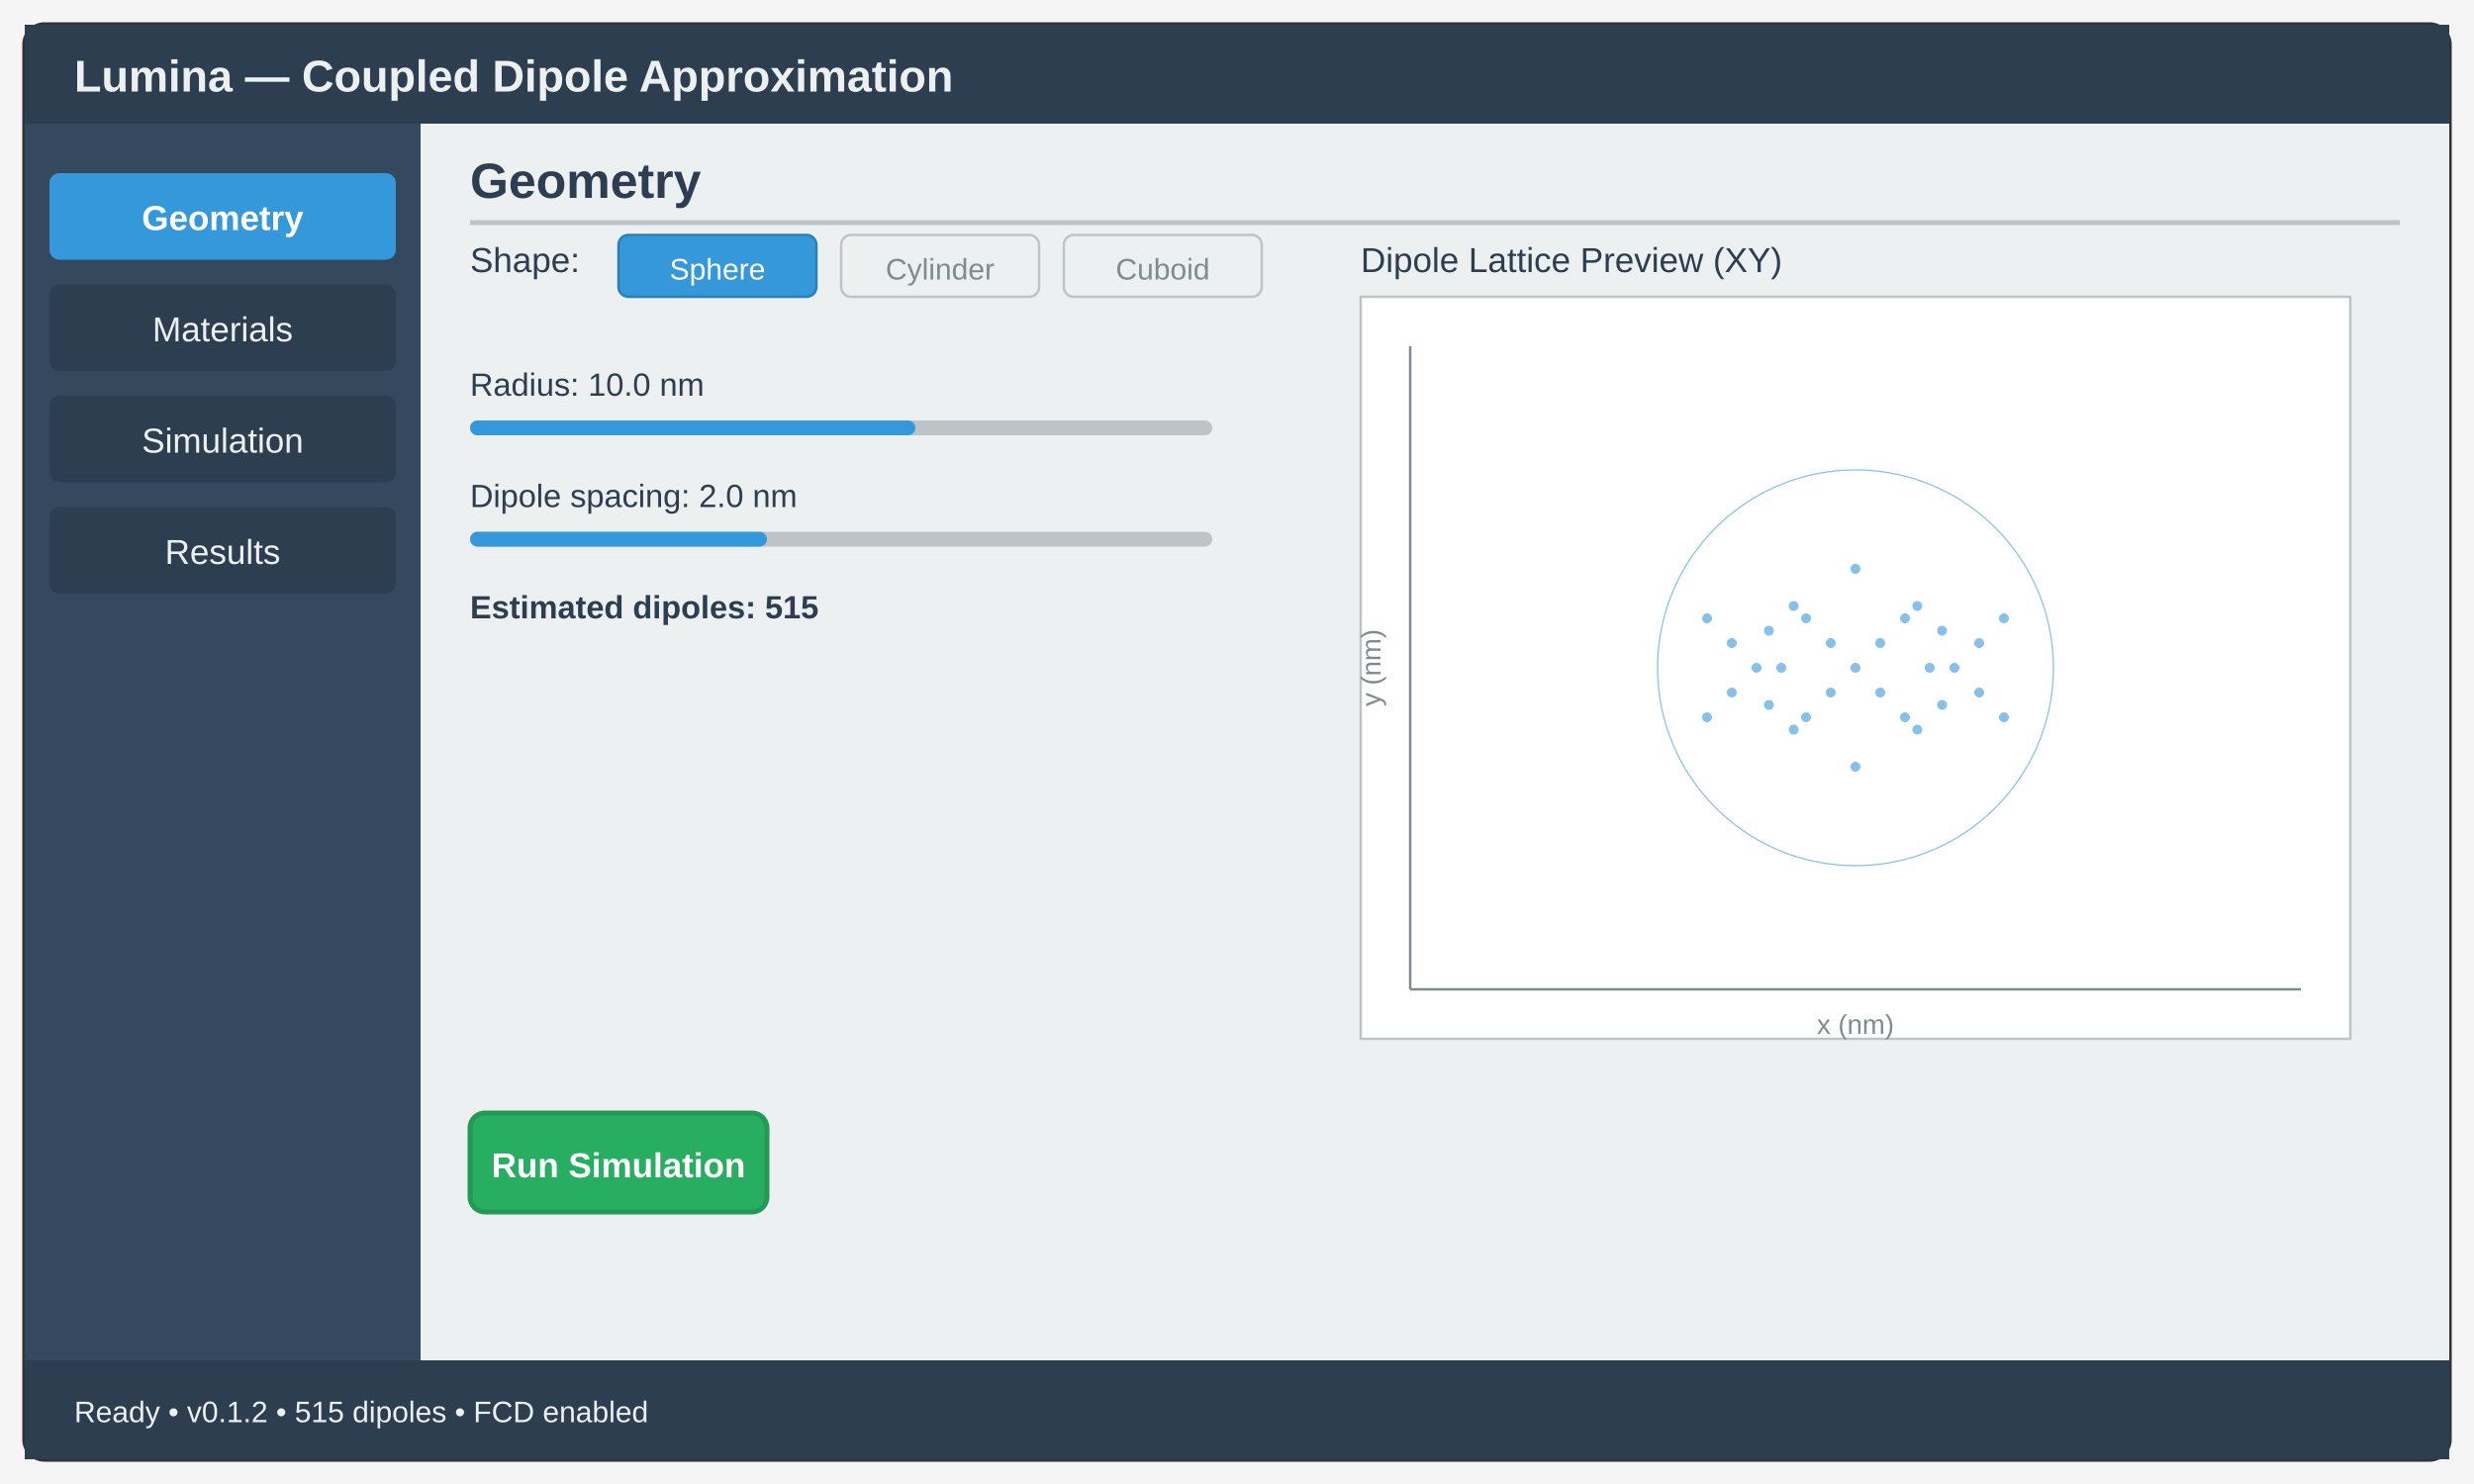
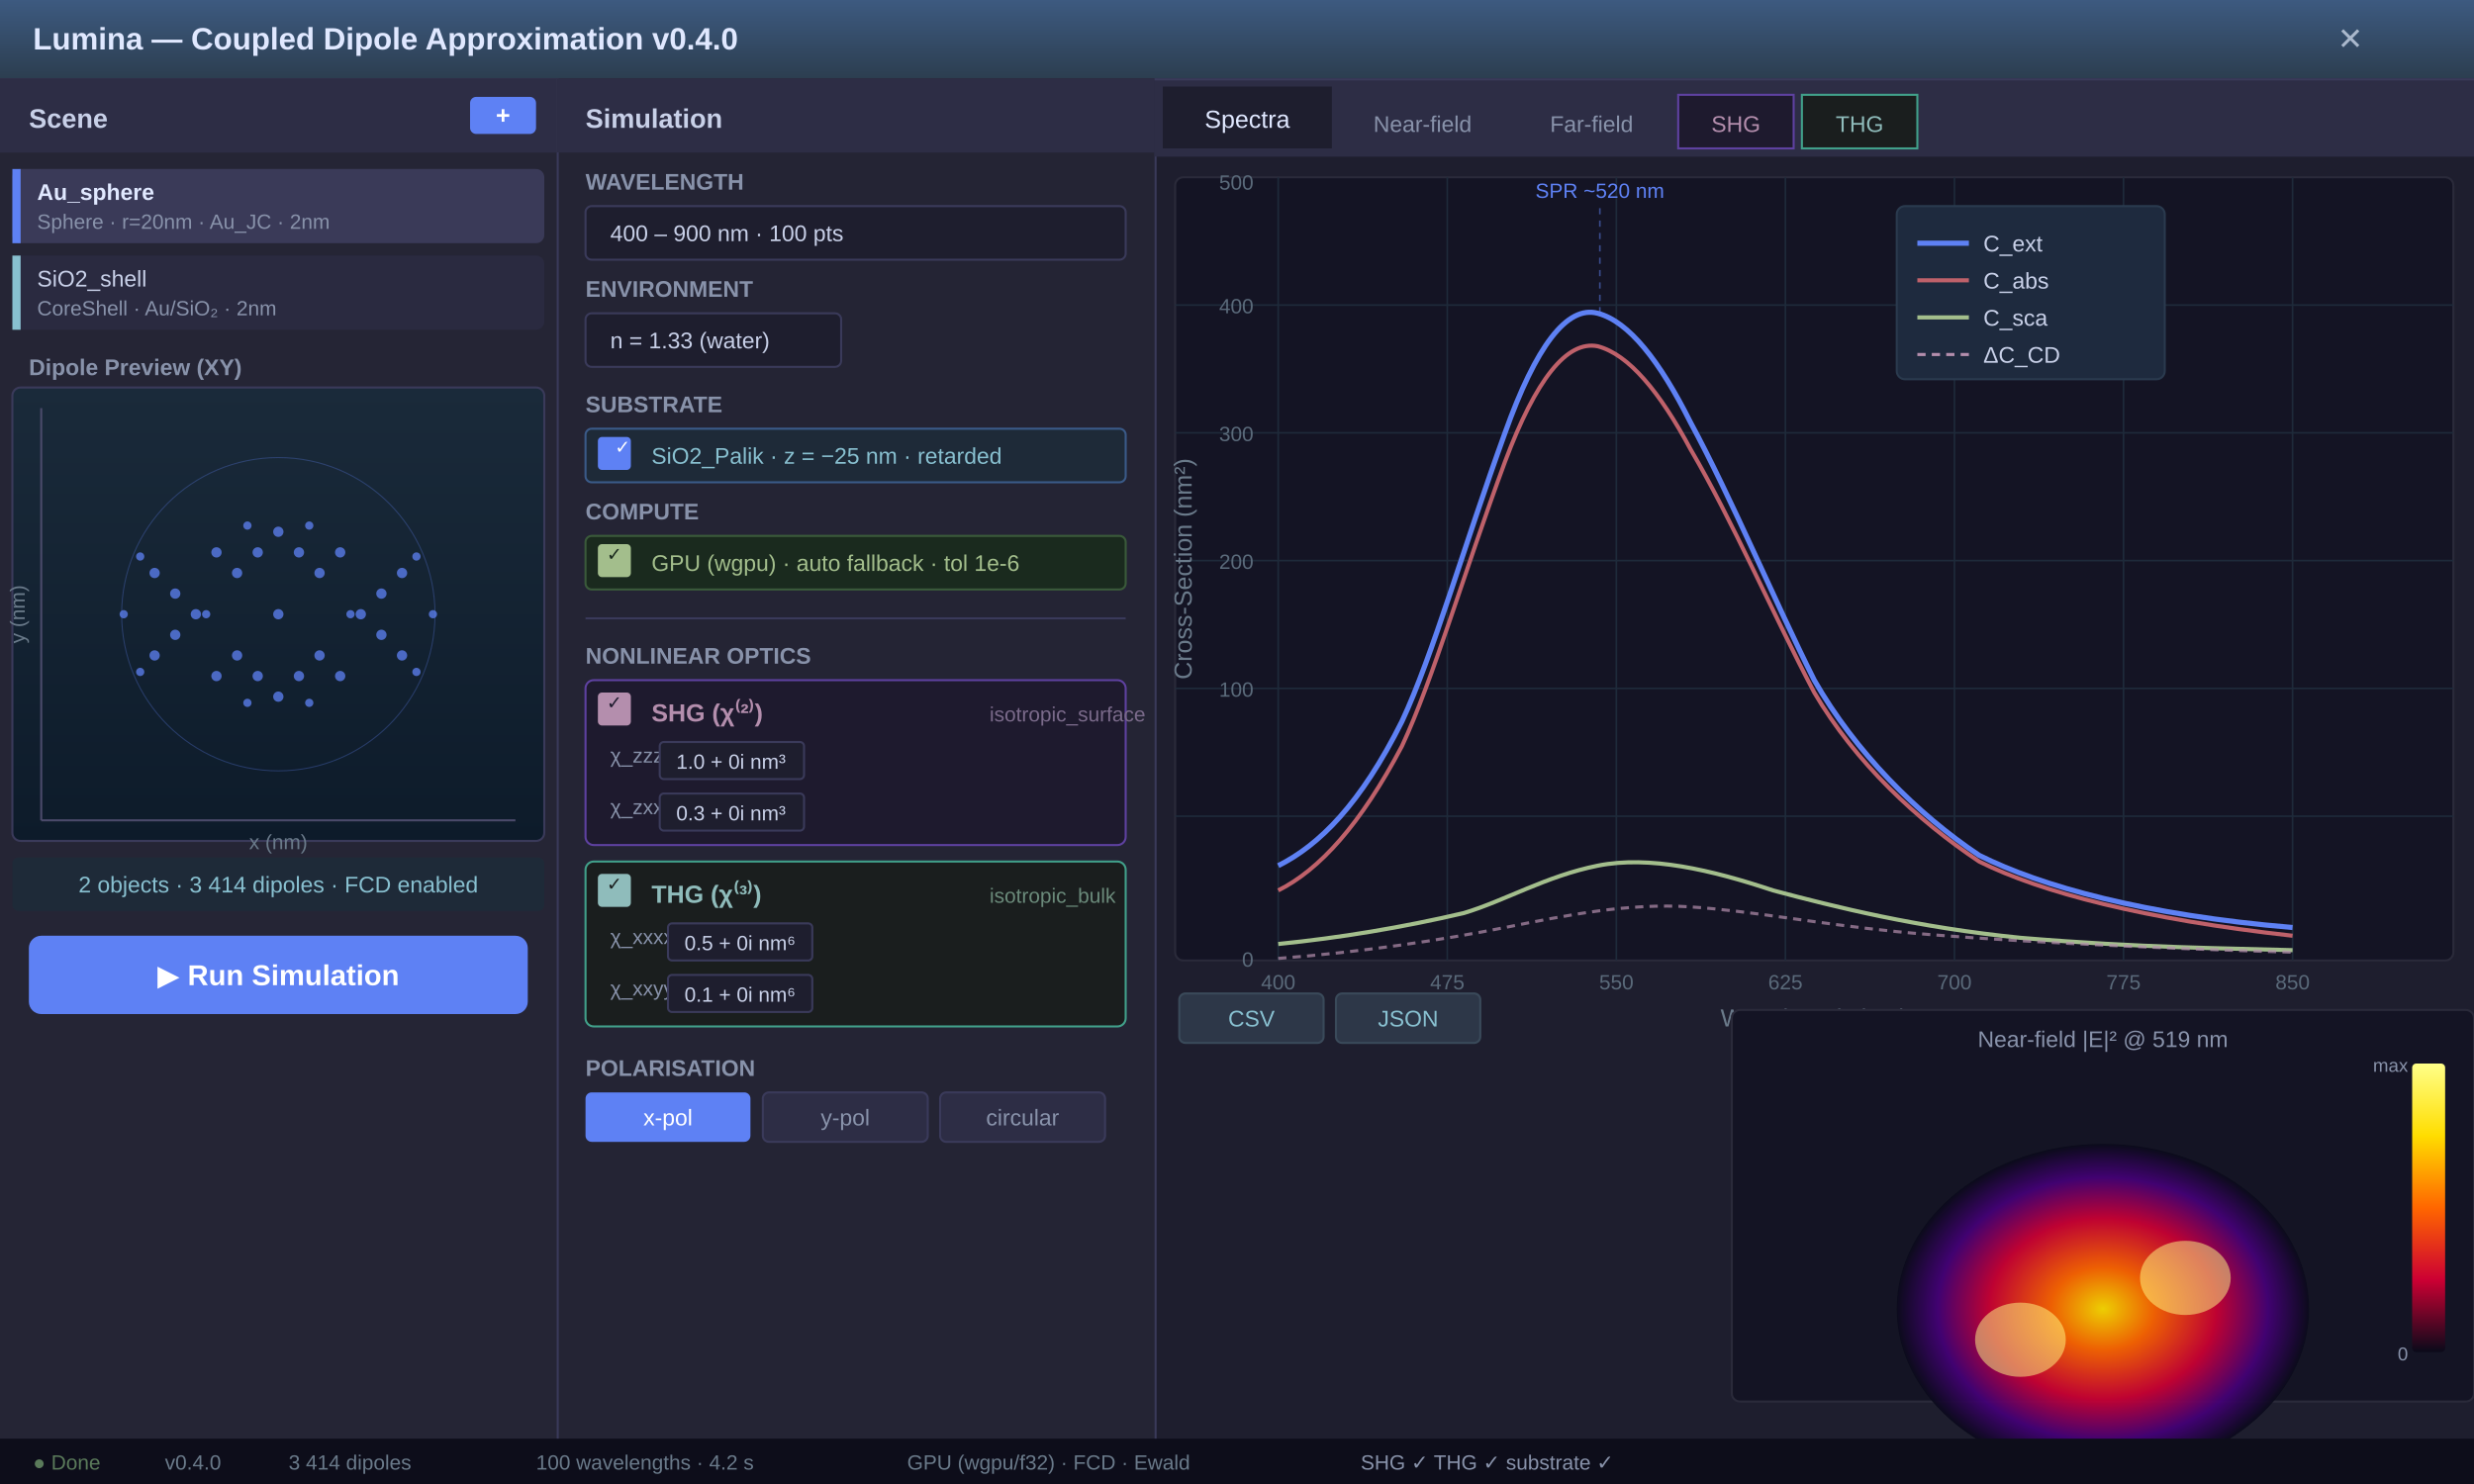
- <svg xmlns="http://www.w3.org/2000/svg" viewBox="0 0 1000 600">
-   <rect width="1000" height="600" fill="#f5f5f5" />
-   <rect x="10" y="10" width="980" height="580" fill="#ffffff" stroke="#333" stroke-width="2" rx="8" />
-   <rect x="10" y="10" width="980" height="40" fill="#2c3e50" rx="8 8 0 0" />
-   <text x="30" y="37" font-family="Arial, sans-serif" font-size="18" font-weight="bold" fill="#ecf0f1">
-     Lumina — Coupled Dipole Approximation
+ <svg xmlns="http://www.w3.org/2000/svg" viewBox="0 0 1200 720">
+   <defs>
+     <linearGradient id="headerGrad" x1="0%" y1="0%" x2="0%" y2="100%">
+       <stop offset="0%" style="stop-color:#3d5a80;stop-opacity:1" />
+       <stop offset="100%" style="stop-color:#2c3e50;stop-opacity:1" />
+     </linearGradient>
+     <linearGradient id="plotGrad" x1="0%" y1="0%" x2="0%" y2="100%">
+       <stop offset="0%" style="stop-color:#1a2a3a;stop-opacity:1" />
+       <stop offset="100%" style="stop-color:#0d1b2a;stop-opacity:1" />
+     </linearGradient>
+   </defs>
+   <rect width="1200" height="720" fill="#1e1e2e" />
+   <rect x="0" y="0" width="1200" height="38" fill="url(#headerGrad)" />
+   <text x="16" y="24" font-family="'Segoe UI', Arial, sans-serif" font-size="15" font-weight="bold" fill="#e0e8ff">
+     Lumina — Coupled Dipole Approximation  v0.4.0
  </text>
-   <rect x="10" y="50" width="160" height="540" fill="#34495e" />
-   <g font-family="Arial, sans-serif" font-size="14">
-     <rect x="20" y="70" width="140" height="35" fill="#3498db" rx="4" />
-     <text x="90" y="93" text-anchor="middle" fill="#ffffff" font-weight="bold">Geometry</text>
-     <rect x="20" y="115" width="140" height="35" fill="#2c3e50" rx="4" />
-     <text x="90" y="138" text-anchor="middle" fill="#ecf0f1">Materials</text>
-     <rect x="20" y="160" width="140" height="35" fill="#2c3e50" rx="4" />
-     <text x="90" y="183" text-anchor="middle" fill="#ecf0f1">Simulation</text>
-     <rect x="20" y="205" width="140" height="35" fill="#2c3e50" rx="4" />
-     <text x="90" y="228" text-anchor="middle" fill="#ecf0f1">Results</text>
+   <text x="1140" y="24" font-family="Arial, sans-serif" font-size="15" fill="#aab8cc" text-anchor="middle">✕</text>
+   <rect x="0" y="38" width="270" height="682" fill="#252535" />
+   <rect x="0" y="38" width="270" height="1" fill="#3a3a5a" />
+   <rect x="0" y="38" width="270" height="36" fill="#2d2d45" />
+   <text x="14" y="62" font-family="'Segoe UI', Arial, sans-serif" font-size="13" font-weight="bold" fill="#c8d0e8">Scene</text>
+   <rect x="228" y="47" width="32" height="18" fill="#5e81f4" rx="3" />
+   <text x="244" y="60" font-family="Arial, sans-serif" font-size="12" font-weight="bold" text-anchor="middle" fill="#ffffff">+</text>
+   <rect x="6" y="82" width="258" height="36" fill="#3a3a58" rx="4" />
+   <rect x="6" y="82" width="4" height="36" fill="#5e81f4" rx="2 0 0 2" />
+   <text x="18" y="97" font-family="'Segoe UI', Arial, sans-serif" font-size="11" font-weight="bold" fill="#e0e8ff">Au_sphere</text>
+   <text x="18" y="111" font-family="'Segoe UI', Arial, sans-serif" font-size="10" fill="#8892aa">Sphere · r=20nm · Au_JC · 2nm</text>
+   <rect x="6" y="124" width="258" height="36" fill="#2a2a40" rx="4" />
+   <rect x="6" y="124" width="4" height="36" fill="#88c0d0" rx="2 0 0 2" />
+   <text x="18" y="139" font-family="'Segoe UI', Arial, sans-serif" font-size="11" fill="#c8d0e8">SiO2_shell</text>
+   <text x="18" y="153" font-family="'Segoe UI', Arial, sans-serif" font-size="10" fill="#8892aa">CoreShell · Au/SiO₂ · 2nm</text>
+   <text x="14" y="182" font-family="'Segoe UI', Arial, sans-serif" font-size="11" font-weight="bold" fill="#8892aa">Dipole Preview (XY)</text>
+   <rect x="6" y="188" width="258" height="220" fill="url(#plotGrad)" rx="4" stroke="#3a3a5a" stroke-width="1" />
+   <g fill="#5e81f4" opacity="0.75">
+     <circle cx="135" cy="298" r="2.5" />
+     <circle cx="115" cy="278" r="2.5" />
+     <circle cx="155" cy="278" r="2.5" />
+     <circle cx="95" cy="298" r="2.5" />
+     <circle cx="175" cy="298" r="2.5" />
+     <circle cx="115" cy="318" r="2.5" />
+     <circle cx="155" cy="318" r="2.5" />
+     <circle cx="135" cy="338" r="2.5" />
+     <circle cx="135" cy="258" r="2.5" />
+     <circle cx="75" cy="278" r="2.5" />
+     <circle cx="195" cy="278" r="2.5" />
+     <circle cx="75" cy="318" r="2.5" />
+     <circle cx="195" cy="318" r="2.5" />
+     <circle cx="105" cy="268" r="2.5" />
+     <circle cx="165" cy="268" r="2.5" />
+     <circle cx="105" cy="328" r="2.5" />
+     <circle cx="165" cy="328" r="2.5" />
+     <circle cx="85" cy="288" r="2.5" />
+     <circle cx="185" cy="288" r="2.5" />
+     <circle cx="85" cy="308" r="2.5" />
+     <circle cx="185" cy="308" r="2.5" />
+     <circle cx="125" cy="268" r="2.5" />
+     <circle cx="145" cy="268" r="2.5" />
+     <circle cx="125" cy="328" r="2.5" />
+     <circle cx="145" cy="328" r="2.5" />
+     <circle cx="100" cy="298" r="2" />
+     <circle cx="170" cy="298" r="2" />
+     <circle cx="120" cy="255" r="2" />
+     <circle cx="150" cy="255" r="2" />
+     <circle cx="120" cy="341" r="2" />
+     <circle cx="150" cy="341" r="2" />
+     <circle cx="60" cy="298" r="2" />
+     <circle cx="210" cy="298" r="2" />
+     <circle cx="68" cy="270" r="2" />
+     <circle cx="202" cy="270" r="2" />
+     <circle cx="68" cy="326" r="2" />
+     <circle cx="202" cy="326" r="2" />
  </g>
-   <rect x="170" y="50" width="820" height="540" fill="#ecf0f1" />
-   <text x="190" y="80" font-family="Arial, sans-serif" font-size="20" font-weight="bold" fill="#2c3e50">
-     Geometry
+   <circle cx="135" cy="298" r="76" fill="none" stroke="#5e81f4" stroke-width="0.5" opacity="0.3" />
+   <line x1="20" y1="398" x2="250" y2="398" stroke="#4a4a6a" stroke-width="1" />
+   <line x1="20" y1="198" x2="20" y2="398" stroke="#4a4a6a" stroke-width="1" />
+   <text x="135" y="412" font-family="Arial, sans-serif" font-size="10" text-anchor="middle" fill="#6a7a8a">x (nm)</text>
+   <text x="12" y="298" font-family="Arial, sans-serif" font-size="10" text-anchor="middle" fill="#6a7a8a" transform="rotate(-90 12 298)">y (nm)</text>
+   <rect x="6" y="416" width="258" height="26" fill="#1e2a38" rx="3" />
+   <text x="135" y="433" font-family="'Segoe UI', Arial, sans-serif" font-size="11" text-anchor="middle" fill="#88c0d0">
+     2 objects · 3 414 dipoles · FCD enabled
  </text>
-   <line x1="190" y1="90" x2="970" y2="90" stroke="#bdc3c7" stroke-width="2" />
-   <g transform="translate(190, 110)">
-     <text x="0" y="0" font-family="Arial, sans-serif" font-size="14" fill="#2c3e50">Shape:</text>
-     <rect x="60" y="-15" width="80" height="25" fill="#3498db" stroke="#2980b9" stroke-width="1" rx="4" />
-     <text x="100" y="3" font-family="Arial, sans-serif" font-size="12" text-anchor="middle" fill="#ffffff">Sphere</text>
-     <rect x="150" y="-15" width="80" height="25" fill="#ecf0f1" stroke="#bdc3c7" stroke-width="1" rx="4" />
-     <text x="190" y="3" font-family="Arial, sans-serif" font-size="12" text-anchor="middle" fill="#7f8c8d">Cylinder</text>
-     <rect x="240" y="-15" width="80" height="25" fill="#ecf0f1" stroke="#bdc3c7" stroke-width="1" rx="4" />
-     <text x="280" y="3" font-family="Arial, sans-serif" font-size="12" text-anchor="middle" fill="#7f8c8d">Cuboid</text>
+   <rect x="14" y="454" width="242" height="38" fill="#5e81f4" rx="6" />
+   <text x="135" y="478" font-family="'Segoe UI', Arial, sans-serif" font-size="14" font-weight="bold" text-anchor="middle" fill="#ffffff">
+     ▶  Run Simulation
+   </text>
+   <rect x="270" y="38" width="290" height="682" fill="#242434" />
+   <rect x="270" y="38" width="1" height="682" fill="#3a3a5a" />
+   <rect x="270" y="38" width="290" height="36" fill="#2d2d45" />
+   <text x="284" y="62" font-family="'Segoe UI', Arial, sans-serif" font-size="13" font-weight="bold" fill="#c8d0e8">Simulation</text>
+   <text x="284" y="92" font-family="'Segoe UI', Arial, sans-serif" font-size="11" font-weight="bold" fill="#8892aa">WAVELENGTH</text>
+   <rect x="284" y="100" width="262" height="26" fill="#1e1e2e" rx="3" stroke="#3a3a5a" stroke-width="1" />
+   <text x="296" y="117" font-family="'Segoe UI', Arial, sans-serif" font-size="11" fill="#c8d0e8">400 – 900 nm · 100 pts</text>
+   <text x="284" y="144" font-family="'Segoe UI', Arial, sans-serif" font-size="11" font-weight="bold" fill="#8892aa">ENVIRONMENT</text>
+   <rect x="284" y="152" width="124" height="26" fill="#1e1e2e" rx="3" stroke="#3a3a5a" stroke-width="1" />
+   <text x="296" y="169" font-family="'Segoe UI', Arial, sans-serif" font-size="11" fill="#c8d0e8">n = 1.33  (water)</text>
+   <text x="284" y="200" font-family="'Segoe UI', Arial, sans-serif" font-size="11" font-weight="bold" fill="#8892aa">SUBSTRATE</text>
+   <rect x="284" y="208" width="262" height="26" fill="#1e2a38" rx="3" stroke="#3a5a88" stroke-width="1" />
+   <rect x="290" y="212" width="16" height="16" fill="#5e81f4" rx="2" />
+   <text x="302" y="220" font-family="Arial, sans-serif" font-size="9" fill="#fff" text-anchor="middle">✓</text>
+   <text x="316" y="225" font-family="'Segoe UI', Arial, sans-serif" font-size="11" fill="#88c0d0">SiO2_Palik · z = −25 nm · retarded</text>
+   <text x="284" y="252" font-family="'Segoe UI', Arial, sans-serif" font-size="11" font-weight="bold" fill="#8892aa">COMPUTE</text>
+   <rect x="284" y="260" width="262" height="26" fill="#1a2a1e" rx="3" stroke="#3a5a3a" stroke-width="1" />
+   <rect x="290" y="264" width="16" height="16" fill="#a3be8c" rx="2" />
+   <text x="298" y="272" font-family="Arial, sans-serif" font-size="9" fill="#1a2a1e" text-anchor="middle">✓</text>
+   <text x="316" y="277" font-family="'Segoe UI', Arial, sans-serif" font-size="11" fill="#a3be8c">GPU (wgpu) · auto fallback · tol 1e-6</text>
+   <line x1="284" y1="300" x2="546" y2="300" stroke="#3a3a5a" stroke-width="1" />
+   <text x="284" y="322" font-family="'Segoe UI', Arial, sans-serif" font-size="11" font-weight="bold" fill="#8892aa">NONLINEAR OPTICS</text>
+   <rect x="284" y="330" width="262" height="80" fill="#1e1a2e" rx="4" stroke="#5e41a0" stroke-width="1" />
+   <rect x="290" y="336" width="16" height="16" fill="#b48ead" rx="2" />
+   <text x="298" y="344" font-family="Arial, sans-serif" font-size="9" fill="#1e1a2e" text-anchor="middle">✓</text>
+   <text x="316" y="350" font-family="'Segoe UI', Arial, sans-serif" font-size="12" font-weight="bold" fill="#b48ead">SHG  (χ⁽²⁾)</text>
+   <text x="480" y="350" font-family="'Segoe UI', Arial, sans-serif" font-size="10" fill="#7a6a8a">isotropic_surface</text>
+   <text x="296" y="370" font-family="'Segoe UI', Arial, sans-serif" font-size="10" fill="#8892aa">χ_zzz</text>
+   <rect x="320" y="360" width="70" height="18" fill="#1e1e2e" rx="2" stroke="#3a3a5a" stroke-width="1" />
+   <text x="328" y="373" font-family="'Segoe UI', Arial, sans-serif" font-size="10" fill="#c8d0e8">1.0 + 0i  nm³</text>
+   <text x="296" y="395" font-family="'Segoe UI', Arial, sans-serif" font-size="10" fill="#8892aa">χ_zxx</text>
+   <rect x="320" y="385" width="70" height="18" fill="#1e1e2e" rx="2" stroke="#3a3a5a" stroke-width="1" />
+   <text x="328" y="398" font-family="'Segoe UI', Arial, sans-serif" font-size="10" fill="#c8d0e8">0.3 + 0i  nm³</text>
+   <rect x="284" y="418" width="262" height="80" fill="#1a1e1e" rx="4" stroke="#41a08a" stroke-width="1" />
+   <rect x="290" y="424" width="16" height="16" fill="#8fbcbb" rx="2" />
+   <text x="298" y="432" font-family="Arial, sans-serif" font-size="9" fill="#1a1e1e" text-anchor="middle">✓</text>
+   <text x="316" y="438" font-family="'Segoe UI', Arial, sans-serif" font-size="12" font-weight="bold" fill="#8fbcbb">THG  (χ⁽³⁾)</text>
+   <text x="480" y="438" font-family="'Segoe UI', Arial, sans-serif" font-size="10" fill="#6a8a7a">isotropic_bulk</text>
+   <text x="296" y="458" font-family="'Segoe UI', Arial, sans-serif" font-size="10" fill="#8892aa">χ_xxxx</text>
+   <rect x="324" y="448" width="70" height="18" fill="#1e1e2e" rx="2" stroke="#3a3a5a" stroke-width="1" />
+   <text x="332" y="461" font-family="'Segoe UI', Arial, sans-serif" font-size="10" fill="#c8d0e8">0.5 + 0i  nm⁶</text>
+   <text x="296" y="483" font-family="'Segoe UI', Arial, sans-serif" font-size="10" fill="#8892aa">χ_xxyy</text>
+   <rect x="324" y="473" width="70" height="18" fill="#1e1e2e" rx="2" stroke="#3a3a5a" stroke-width="1" />
+   <text x="332" y="486" font-family="'Segoe UI', Arial, sans-serif" font-size="10" fill="#c8d0e8">0.1 + 0i  nm⁶</text>
+   <text x="284" y="522" font-family="'Segoe UI', Arial, sans-serif" font-size="11" font-weight="bold" fill="#8892aa">POLARISATION</text>
+   <rect x="284" y="530" width="80" height="24" fill="#5e81f4" rx="3" />
+   <text x="324" y="546" font-family="'Segoe UI', Arial, sans-serif" font-size="11" text-anchor="middle" fill="#fff">x-pol</text>
+   <rect x="370" y="530" width="80" height="24" fill="#2d2d45" rx="3" stroke="#3a3a5a" stroke-width="1" />
+   <text x="410" y="546" font-family="'Segoe UI', Arial, sans-serif" font-size="11" text-anchor="middle" fill="#8892aa">y-pol</text>
+   <rect x="456" y="530" width="80" height="24" fill="#2d2d45" rx="3" stroke="#3a3a5a" stroke-width="1" />
+   <text x="496" y="546" font-family="'Segoe UI', Arial, sans-serif" font-size="11" text-anchor="middle" fill="#8892aa">circular</text>
+   <rect x="560" y="38" width="640" height="682" fill="#1e1e2e" />
+   <rect x="560" y="38" width="1" height="682" fill="#3a3a5a" />
+   <rect x="560" y="38" width="640" height="38" fill="#2d2d45" />
+   <rect x="560" y="38" width="640" height="1" fill="#3a3a5a" />
+   <rect x="564" y="42" width="82" height="30" fill="#1e1e2e" rx="4 4 0 0" />
+   <text x="605" y="62" font-family="'Segoe UI', Arial, sans-serif" font-size="12" text-anchor="middle" fill="#e0e8ff">Spectra</text>
+   <rect x="650" y="46" width="80" height="26" fill="#2d2d45" rx="4 4 0 0" />
+   <text x="690" y="64" font-family="'Segoe UI', Arial, sans-serif" font-size="11" text-anchor="middle" fill="#8892aa">Near-field</text>
+   <rect x="734" y="46" width="76" height="26" fill="#2d2d45" rx="4 4 0 0" />
+   <text x="772" y="64" font-family="'Segoe UI', Arial, sans-serif" font-size="11" text-anchor="middle" fill="#8892aa">Far-field</text>
+   <rect x="814" y="46" width="56" height="26" fill="#1e1a2e" rx="4 4 0 0" stroke="#5e41a0" stroke-width="1" />
+   <text x="842" y="64" font-family="'Segoe UI', Arial, sans-serif" font-size="11" text-anchor="middle" fill="#b48ead">SHG</text>
+   <rect x="874" y="46" width="56" height="26" fill="#1a1e1e" rx="4 4 0 0" stroke="#41a08a" stroke-width="1" />
+   <text x="902" y="64" font-family="'Segoe UI', Arial, sans-serif" font-size="11" text-anchor="middle" fill="#8fbcbb">THG</text>
+   <rect x="570" y="86" width="620" height="380" fill="#141424" rx="4" stroke="#2a2a3a" stroke-width="1" />
+   <g stroke="#1e2a3a" stroke-width="0.8">
+     <line x1="620" y1="86" x2="620" y2="466" />
+     <line x1="702" y1="86" x2="702" y2="466" />
+     <line x1="784" y1="86" x2="784" y2="466" />
+     <line x1="866" y1="86" x2="866" y2="466" />
+     <line x1="948" y1="86" x2="948" y2="466" />
+     <line x1="1030" y1="86" x2="1030" y2="466" />
+     <line x1="1112" y1="86" x2="1112" y2="466" />
+     <line x1="570" y1="148" x2="1190" y2="148" />
+     <line x1="570" y1="210" x2="1190" y2="210" />
+     <line x1="570" y1="272" x2="1190" y2="272" />
+     <line x1="570" y1="334" x2="1190" y2="334" />
+     <line x1="570" y1="396" x2="1190" y2="396" />
  </g>
-   <g transform="translate(190, 160)" font-family="Arial, sans-serif" font-size="13" fill="#2c3e50">
-     <text x="0" y="0">Radius: 10.0 nm</text>
-     <rect x="0" y="10" width="300" height="6" fill="#bdc3c7" rx="3" />
-     <rect x="0" y="10" width="180" height="6" fill="#3498db" rx="3" />
-     <text x="0" y="45">Dipole spacing: 2.0 nm</text>
-     <rect x="0" y="55" width="300" height="6" fill="#bdc3c7" rx="3" />
-     <rect x="0" y="55" width="120" height="6" fill="#3498db" rx="3" />
-     <text x="0" y="90" font-weight="bold">Estimated dipoles: 515</text>
-   </g>
-   <g transform="translate(550, 110)">
-     <text x="0" y="0" font-family="Arial, sans-serif" font-size="14" fill="#2c3e50">Dipole Lattice Preview (XY)</text>
-     <rect x="0" y="10" width="400" height="300" fill="#ffffff" stroke="#bdc3c7" stroke-width="1" />
-     <g fill="#3498db" opacity="0.6">
-       <circle cx="200" cy="160" r="80" fill="none" stroke="#3498db" stroke-width="0.5" />
-       <circle cx="200" cy="160" r="2" />
-       <circle cx="180" cy="140" r="2" />
-       <circle cx="220" cy="140" r="2" />
-       <circle cx="160" cy="160" r="2" />
-       <circle cx="240" cy="160" r="2" />
-       <circle cx="180" cy="180" r="2" />
-       <circle cx="220" cy="180" r="2" />
-       <circle cx="200" cy="200" r="2" />
-       <circle cx="200" cy="120" r="2" />
-       <circle cx="140" cy="140" r="2" />
-       <circle cx="260" cy="140" r="2" />
-       <circle cx="140" cy="180" r="2" />
-       <circle cx="260" cy="180" r="2" />
-       <circle cx="170" cy="160" r="2" />
-       <circle cx="230" cy="160" r="2" />
-       <circle cx="190" cy="150" r="2" />
-       <circle cx="210" cy="150" r="2" />
-       <circle cx="190" cy="170" r="2" />
-       <circle cx="210" cy="170" r="2" />
-       <circle cx="150" cy="150" r="2" />
-       <circle cx="250" cy="150" r="2" />
-       <circle cx="150" cy="170" r="2" />
-       <circle cx="250" cy="170" r="2" />
-       <circle cx="175" cy="135" r="2" />
-       <circle cx="225" cy="135" r="2" />
-       <circle cx="175" cy="185" r="2" />
-       <circle cx="225" cy="185" r="2" />
-       <circle cx="165" cy="145" r="2" />
-       <circle cx="235" cy="145" r="2" />
-       <circle cx="165" cy="175" r="2" />
-       <circle cx="235" cy="175" r="2" />
-     </g>
-     <line x1="20" y1="290" x2="380" y2="290" stroke="#7f8c8d" stroke-width="1" />
-     <line x1="20" y1="30" x2="20" y2="290" stroke="#7f8c8d" stroke-width="1" />
-     <text x="200" y="308" font-family="Arial, sans-serif" font-size="11" text-anchor="middle" fill="#7f8c8d">x (nm)</text>
-     <text x="8" y="160" font-family="Arial, sans-serif" font-size="11" text-anchor="middle" fill="#7f8c8d" transform="rotate(-90 8 160)">y (nm)</text>
-   </g>
-   <g transform="translate(190, 450)">
-     <rect x="0" y="0" width="120" height="40" fill="#27ae60" stroke="#229954" stroke-width="2" rx="6" />
-     <text x="60" y="26" font-family="Arial, sans-serif" font-size="14" font-weight="bold" text-anchor="middle" fill="#ffffff">
-       Run Simulation
-     </text>
-   </g>
-   <rect x="10" y="550" width="980" height="40" fill="#2c3e50" rx="0 0 8 8" />
-   <text x="30" y="575" font-family="Arial, sans-serif" font-size="12" fill="#ecf0f1">
-     Ready • v0.1.2 • 515 dipoles • FCD enabled
-   </text>
+   <text x="608" y="92" font-family="Arial, sans-serif" font-size="10" text-anchor="end" fill="#5a6a7a">500</text>
+   <text x="608" y="152" font-family="Arial, sans-serif" font-size="10" text-anchor="end" fill="#5a6a7a">400</text>
+   <text x="608" y="214" font-family="Arial, sans-serif" font-size="10" text-anchor="end" fill="#5a6a7a">300</text>
+   <text x="608" y="276" font-family="Arial, sans-serif" font-size="10" text-anchor="end" fill="#5a6a7a">200</text>
+   <text x="608" y="338" font-family="Arial, sans-serif" font-size="10" text-anchor="end" fill="#5a6a7a">100</text>
+   <text x="608" y="469" font-family="Arial, sans-serif" font-size="10" text-anchor="end" fill="#5a6a7a">0</text>
+   <text x="620" y="480" font-family="Arial, sans-serif" font-size="10" text-anchor="middle" fill="#5a6a7a">400</text>
+   <text x="702" y="480" font-family="Arial, sans-serif" font-size="10" text-anchor="middle" fill="#5a6a7a">475</text>
+   <text x="784" y="480" font-family="Arial, sans-serif" font-size="10" text-anchor="middle" fill="#5a6a7a">550</text>
+   <text x="866" y="480" font-family="Arial, sans-serif" font-size="10" text-anchor="middle" fill="#5a6a7a">625</text>
+   <text x="948" y="480" font-family="Arial, sans-serif" font-size="10" text-anchor="middle" fill="#5a6a7a">700</text>
+   <text x="1030" y="480" font-family="Arial, sans-serif" font-size="10" text-anchor="middle" fill="#5a6a7a">775</text>
+   <text x="1112" y="480" font-family="Arial, sans-serif" font-size="10" text-anchor="middle" fill="#5a6a7a">850</text>
+   <text x="880" y="498" font-family="'Segoe UI', Arial, sans-serif" font-size="12" text-anchor="middle" fill="#6a7a8a">Wavelength (nm)</text>
+   <text x="578" y="276" font-family="'Segoe UI', Arial, sans-serif" font-size="12" text-anchor="middle" fill="#6a7a8a" transform="rotate(-90 578 276)">Cross-Section (nm²)</text>
+   <path d="M620,420 C640,410 660,390 680,350 C695,318 710,265 730,210 C745,168 760,148 775,152 C790,156 805,175 820,205 C840,242 860,290 880,330 C900,365 930,395 960,415 C990,430 1040,444 1112,450" fill="none" stroke="#5e81f4" stroke-width="2.5" />
+   <path d="M620,432 C640,422 660,400 680,362 C695,330 710,278 730,224 C745,184 760,165 775,168 C790,172 805,190 820,218 C840,252 860,298 880,336 C900,370 930,398 960,418 C990,433 1040,446 1112,454" fill="none" stroke="#bf616a" stroke-width="2" />
+   <path d="M620,458 C650,455 680,450 710,443 C730,437 750,425 775,420 C800,415 830,422 860,432 C890,440 930,450 980,455 C1040,460 1080,460 1112,461" fill="none" stroke="#a3be8c" stroke-width="2" />
+   <path d="M620,465 C660,462 700,456 730,450 C760,444 790,438 820,440 C850,442 880,448 920,452 C960,456 1040,460 1112,462" fill="none" stroke="#b48ead" stroke-width="1.5" stroke-dasharray="4,3" opacity="0.7" />
+   <rect x="920" y="100" width="130" height="84" fill="#1e2a3e" rx="4" stroke="#2a3a4e" stroke-width="1" />
+   <line x1="930" y1="118" x2="955" y2="118" stroke="#5e81f4" stroke-width="2.5" />
+   <text x="962" y="122" font-family="'Segoe UI', Arial, sans-serif" font-size="11" fill="#c8d0e8">C_ext</text>
+   <line x1="930" y1="136" x2="955" y2="136" stroke="#bf616a" stroke-width="2" />
+   <text x="962" y="140" font-family="'Segoe UI', Arial, sans-serif" font-size="11" fill="#c8d0e8">C_abs</text>
+   <line x1="930" y1="154" x2="955" y2="154" stroke="#a3be8c" stroke-width="2" />
+   <text x="962" y="158" font-family="'Segoe UI', Arial, sans-serif" font-size="11" fill="#c8d0e8">C_sca</text>
+   <line x1="930" y1="172" x2="955" y2="172" stroke="#b48ead" stroke-width="1.5" stroke-dasharray="4,3" />
+   <text x="962" y="176" font-family="'Segoe UI', Arial, sans-serif" font-size="11" fill="#c8d0e8">ΔC_CD</text>
+   <line x1="776" y1="152" x2="776" y2="100" stroke="#5e81f4" stroke-width="0.8" stroke-dasharray="3,3" opacity="0.5" />
+   <text x="776" y="96" font-family="Arial, sans-serif" font-size="10" text-anchor="middle" fill="#5e81f4">SPR ~520 nm</text>
+   <rect x="572" y="482" width="70" height="24" fill="#2d3748" rx="3" stroke="#3a4a5a" stroke-width="1" />
+   <text x="607" y="498" font-family="'Segoe UI', Arial, sans-serif" font-size="11" text-anchor="middle" fill="#88c0d0">CSV</text>
+   <rect x="648" y="482" width="70" height="24" fill="#2d3748" rx="3" stroke="#3a4a5a" stroke-width="1" />
+   <text x="683" y="498" font-family="'Segoe UI', Arial, sans-serif" font-size="11" text-anchor="middle" fill="#88c0d0">JSON</text>
+   <rect x="840" y="490" width="360" height="190" fill="#141424" rx="4" stroke="#2a2a3a" stroke-width="1" />
+   <text x="1020" y="508" font-family="'Segoe UI', Arial, sans-serif" font-size="11" text-anchor="middle" fill="#8892aa">Near-field |E|²  @  519 nm</text>
+   <defs>
+     <radialGradient id="heatGrad" cx="50%" cy="50%" r="50%">
+       <stop offset="0%" style="stop-color:#ffdd00;stop-opacity:1" />
+       <stop offset="25%" style="stop-color:#ff6600;stop-opacity:1" />
+       <stop offset="55%" style="stop-color:#cc0033;stop-opacity:1" />
+       <stop offset="80%" style="stop-color:#440077;stop-opacity:1" />
+       <stop offset="100%" style="stop-color:#0a0a1a;stop-opacity:1" />
+     </radialGradient>
+   </defs>
+   <ellipse cx="1020" cy="635" rx="100" ry="80" fill="url(#heatGrad)" opacity="0.92" />
+   <ellipse cx="1060" cy="620" rx="22" ry="18" fill="#ffff88" opacity="0.5" />
+   <ellipse cx="980" cy="650" rx="22" ry="18" fill="#ffff88" opacity="0.5" />
+   <defs>
+     <linearGradient id="colourBar" x1="0%" y1="0%" x2="0%" y2="100%">
+       <stop offset="0%" style="stop-color:#ffff88;stop-opacity:1" />
+       <stop offset="25%" style="stop-color:#ffdd00;stop-opacity:1" />
+       <stop offset="50%" style="stop-color:#ff6600;stop-opacity:1" />
+       <stop offset="75%" style="stop-color:#cc0033;stop-opacity:1" />
+       <stop offset="100%" style="stop-color:#0a0a1a;stop-opacity:1" />
+     </linearGradient>
+   </defs>
+   <rect x="1170" y="516" width="16" height="140" fill="url(#colourBar)" rx="2" />
+   <text x="1168" y="520" font-family="Arial, sans-serif" font-size="9" text-anchor="end" fill="#8892aa">max</text>
+   <text x="1168" y="660" font-family="Arial, sans-serif" font-size="9" text-anchor="end" fill="#8892aa">0</text>
+   <rect x="0" y="698" width="1200" height="22" fill="#0d0d1a" />
+   <text x="16" y="713" font-family="'Segoe UI', Arial, sans-serif" font-size="10" fill="#5a7a5a">● Done</text>
+   <text x="80" y="713" font-family="'Segoe UI', Arial, sans-serif" font-size="10" fill="#6a7a8a">v0.4.0</text>
+   <text x="140" y="713" font-family="'Segoe UI', Arial, sans-serif" font-size="10" fill="#6a7a8a">3 414 dipoles</text>
+   <text x="260" y="713" font-family="'Segoe UI', Arial, sans-serif" font-size="10" fill="#6a7a8a">100 wavelengths · 4.2 s</text>
+   <text x="440" y="713" font-family="'Segoe UI', Arial, sans-serif" font-size="10" fill="#6a7a8a">GPU (wgpu/f32) · FCD · Ewald</text>
+   <text x="660" y="713" font-family="'Segoe UI', Arial, sans-serif" font-size="10" fill="#8892aa">SHG ✓  THG ✓  substrate ✓</text>
</svg>
